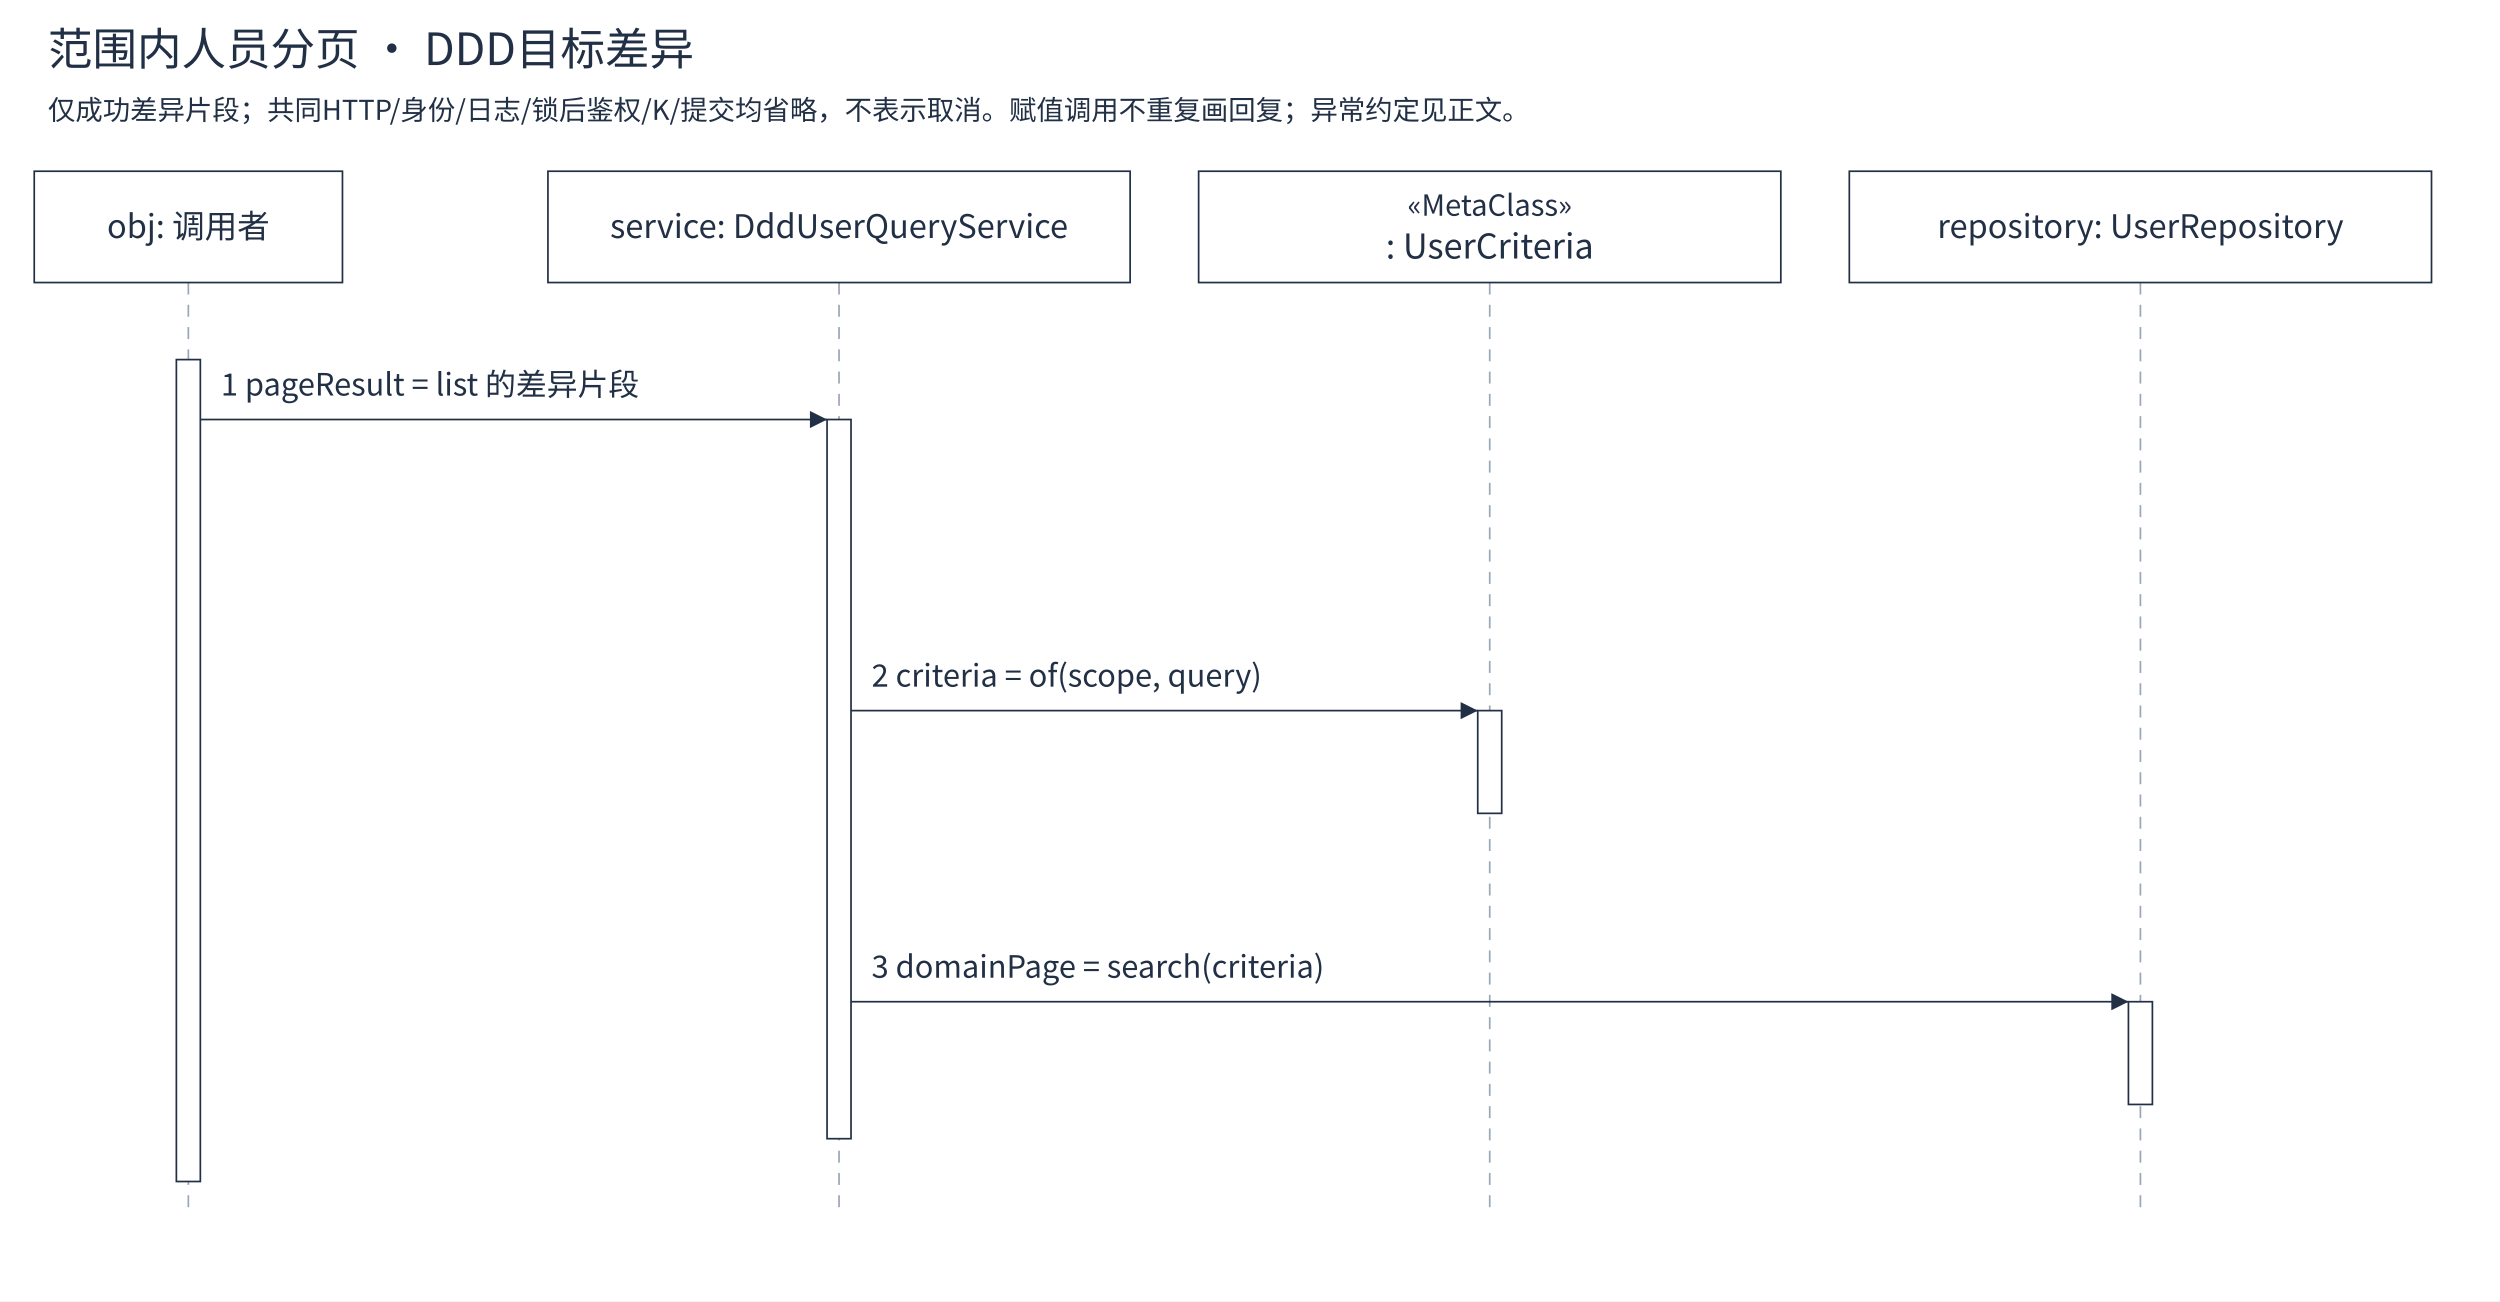
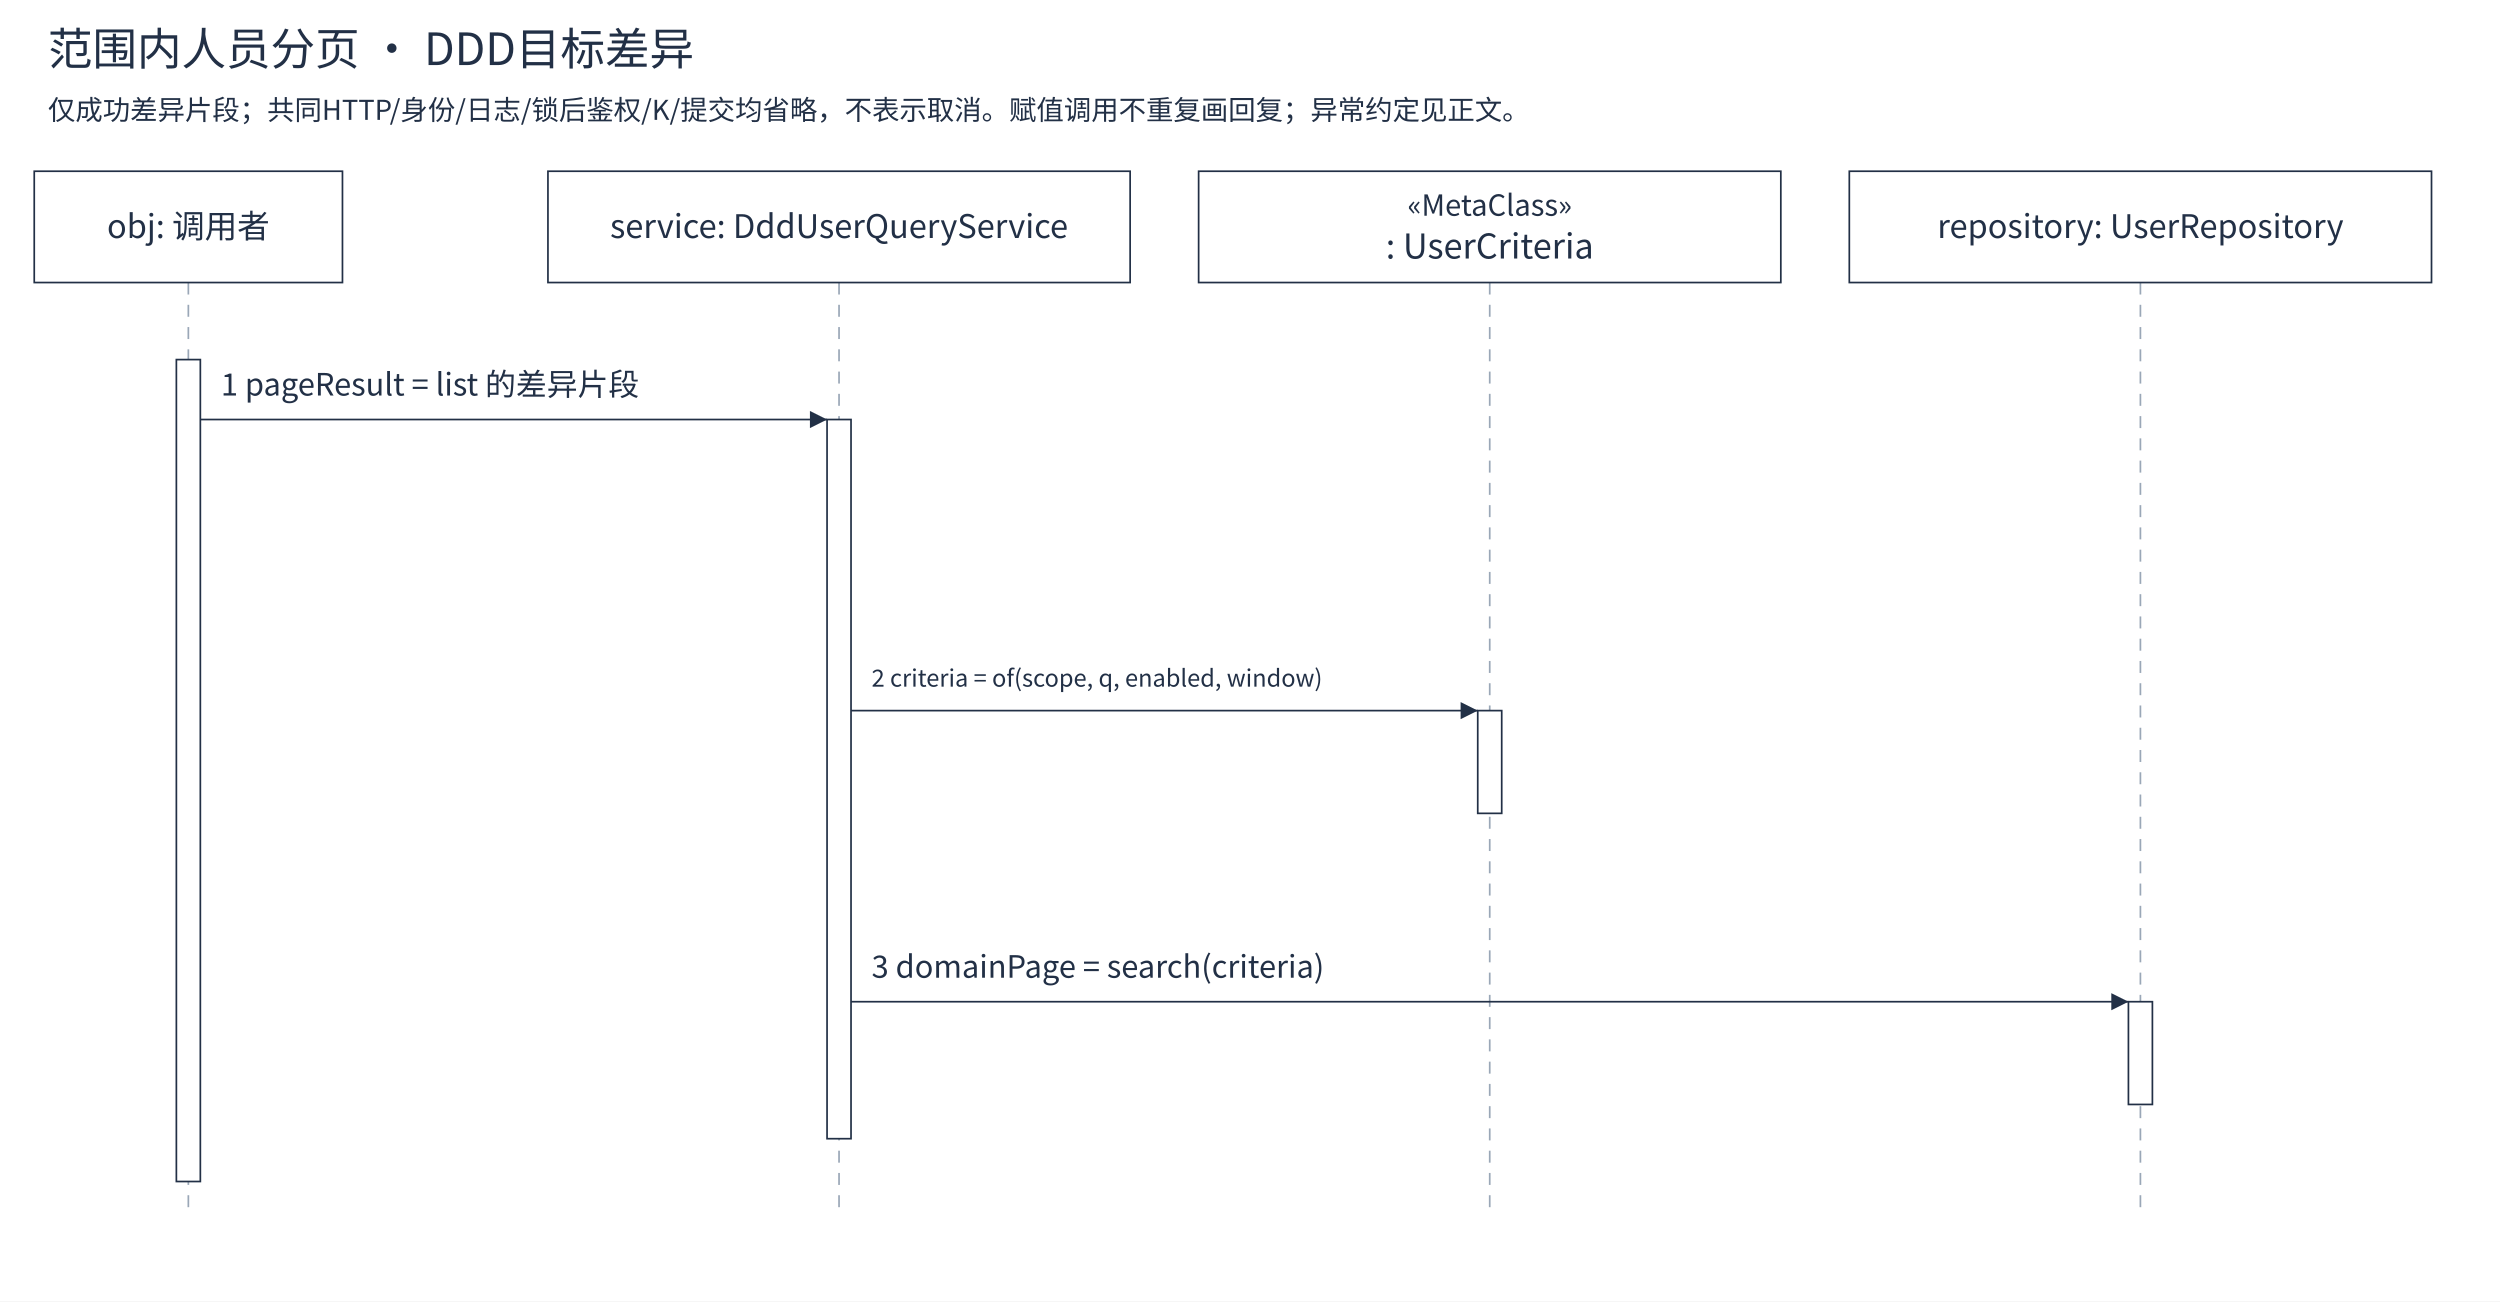
<svg xmlns="http://www.w3.org/2000/svg" width="1460" height="760" viewBox="0 0 1460 760">
  <defs>
    <marker id="open" markerWidth="12" markerHeight="12" refX="11" refY="6" orient="auto">
      <path d="M1,1 L11,6 L1,11" fill="none" stroke="#223046" stroke-width="1.5" />
    </marker>
    <marker id="triangle" markerWidth="14" markerHeight="14" refX="13" refY="7" orient="auto">
      <path d="M1,1 L13,7 L1,13 Z" fill="white" stroke="#245a93" stroke-width="1.4" />
    </marker>
    <marker id="filled" markerWidth="12" markerHeight="12" refX="11" refY="6" orient="auto">
      <path d="M1,1 L11,6 L1,11 Z" fill="#223046" />
    </marker>
  </defs>
  <rect width="100%" height="100%" fill="white" />
  <g font-family="Microsoft YaHei,Noto Sans CJK SC,Arial,sans-serif">
    <text x="28" y="38" font-size="26" text-anchor="start" fill="#223046">范围内人员分页 · DDD目标差异</text>
    <text x="28" y="70" font-size="16" text-anchor="start" fill="#223046">仅成功差异片段；共同HTTP/身份/日志/锁后鉴权/K/提交均省略，不表示取消。赋值调用不重复画回复；异常约定见正文。</text>
    <path d="M110,165V710" stroke="#9aa7b7" stroke-dasharray="7 6" />
    <rect x="20" y="100" width="180" height="65" fill="white" stroke="#223046" />
    <text x="110" y="139" font-size="19" text-anchor="middle" fill="#223046">obj: 调用者</text>
    <path d="M490,165V710" stroke="#9aa7b7" stroke-dasharray="7 6" />
    <rect x="320" y="100" width="340" height="65" fill="white" stroke="#223046" />
    <text x="490" y="139" font-size="19" text-anchor="middle" fill="#223046">service: DddUserQueryService</text>
    <path d="M870,165V710" stroke="#9aa7b7" stroke-dasharray="7 6" />
    <rect x="700" y="100" width="340" height="65" fill="white" stroke="#223046" />
    <text x="870" y="126" font-size="17" text-anchor="middle" fill="#223046">«MetaClass»</text>
    <text x="870" y="151" font-size="20" text-anchor="middle" fill="#223046">: UserCriteria</text>
    <path d="M1250,165V710" stroke="#9aa7b7" stroke-dasharray="7 6" />
    <rect x="1080" y="100" width="340" height="65" fill="white" stroke="#223046" />
    <text x="1250" y="139" font-size="19" text-anchor="middle" fill="#223046">repository: UserRepository</text>
    <rect x="103" y="210" width="14" height="480" fill="white" stroke="#223046" />
    <rect x="483" y="245" width="14" height="420" fill="white" stroke="#223046" />
    <rect x="863" y="415" width="14" height="60" fill="white" stroke="#223046" />
    <rect x="1243" y="585" width="14" height="60" fill="white" stroke="#223046" />
    <path d="M117,245H483" stroke="#223046" marker-end="url(#filled)" />
    <text x="129" y="231" font-size="18" text-anchor="start" fill="#223046">1 pageResult = list 的差异片段</text>
    <path d="M497,415H863" stroke="#223046" marker-end="url(#filled)" />
-     <text x="509" y="401" font-size="18" text-anchor="start" fill="#223046">2 criteria = of(scope, query)</text>
+     <text x="509" y="401" font-size="13.801" text-anchor="start" fill="#223046">2 criteria = of(scope, q, enabled, window)</text>
    <path d="M497,585H1243" stroke="#223046" marker-end="url(#filled)" />
    <text x="509" y="571" font-size="18" text-anchor="start" fill="#223046">3 domainPage = search(criteria)</text>
  </g>
</svg>
